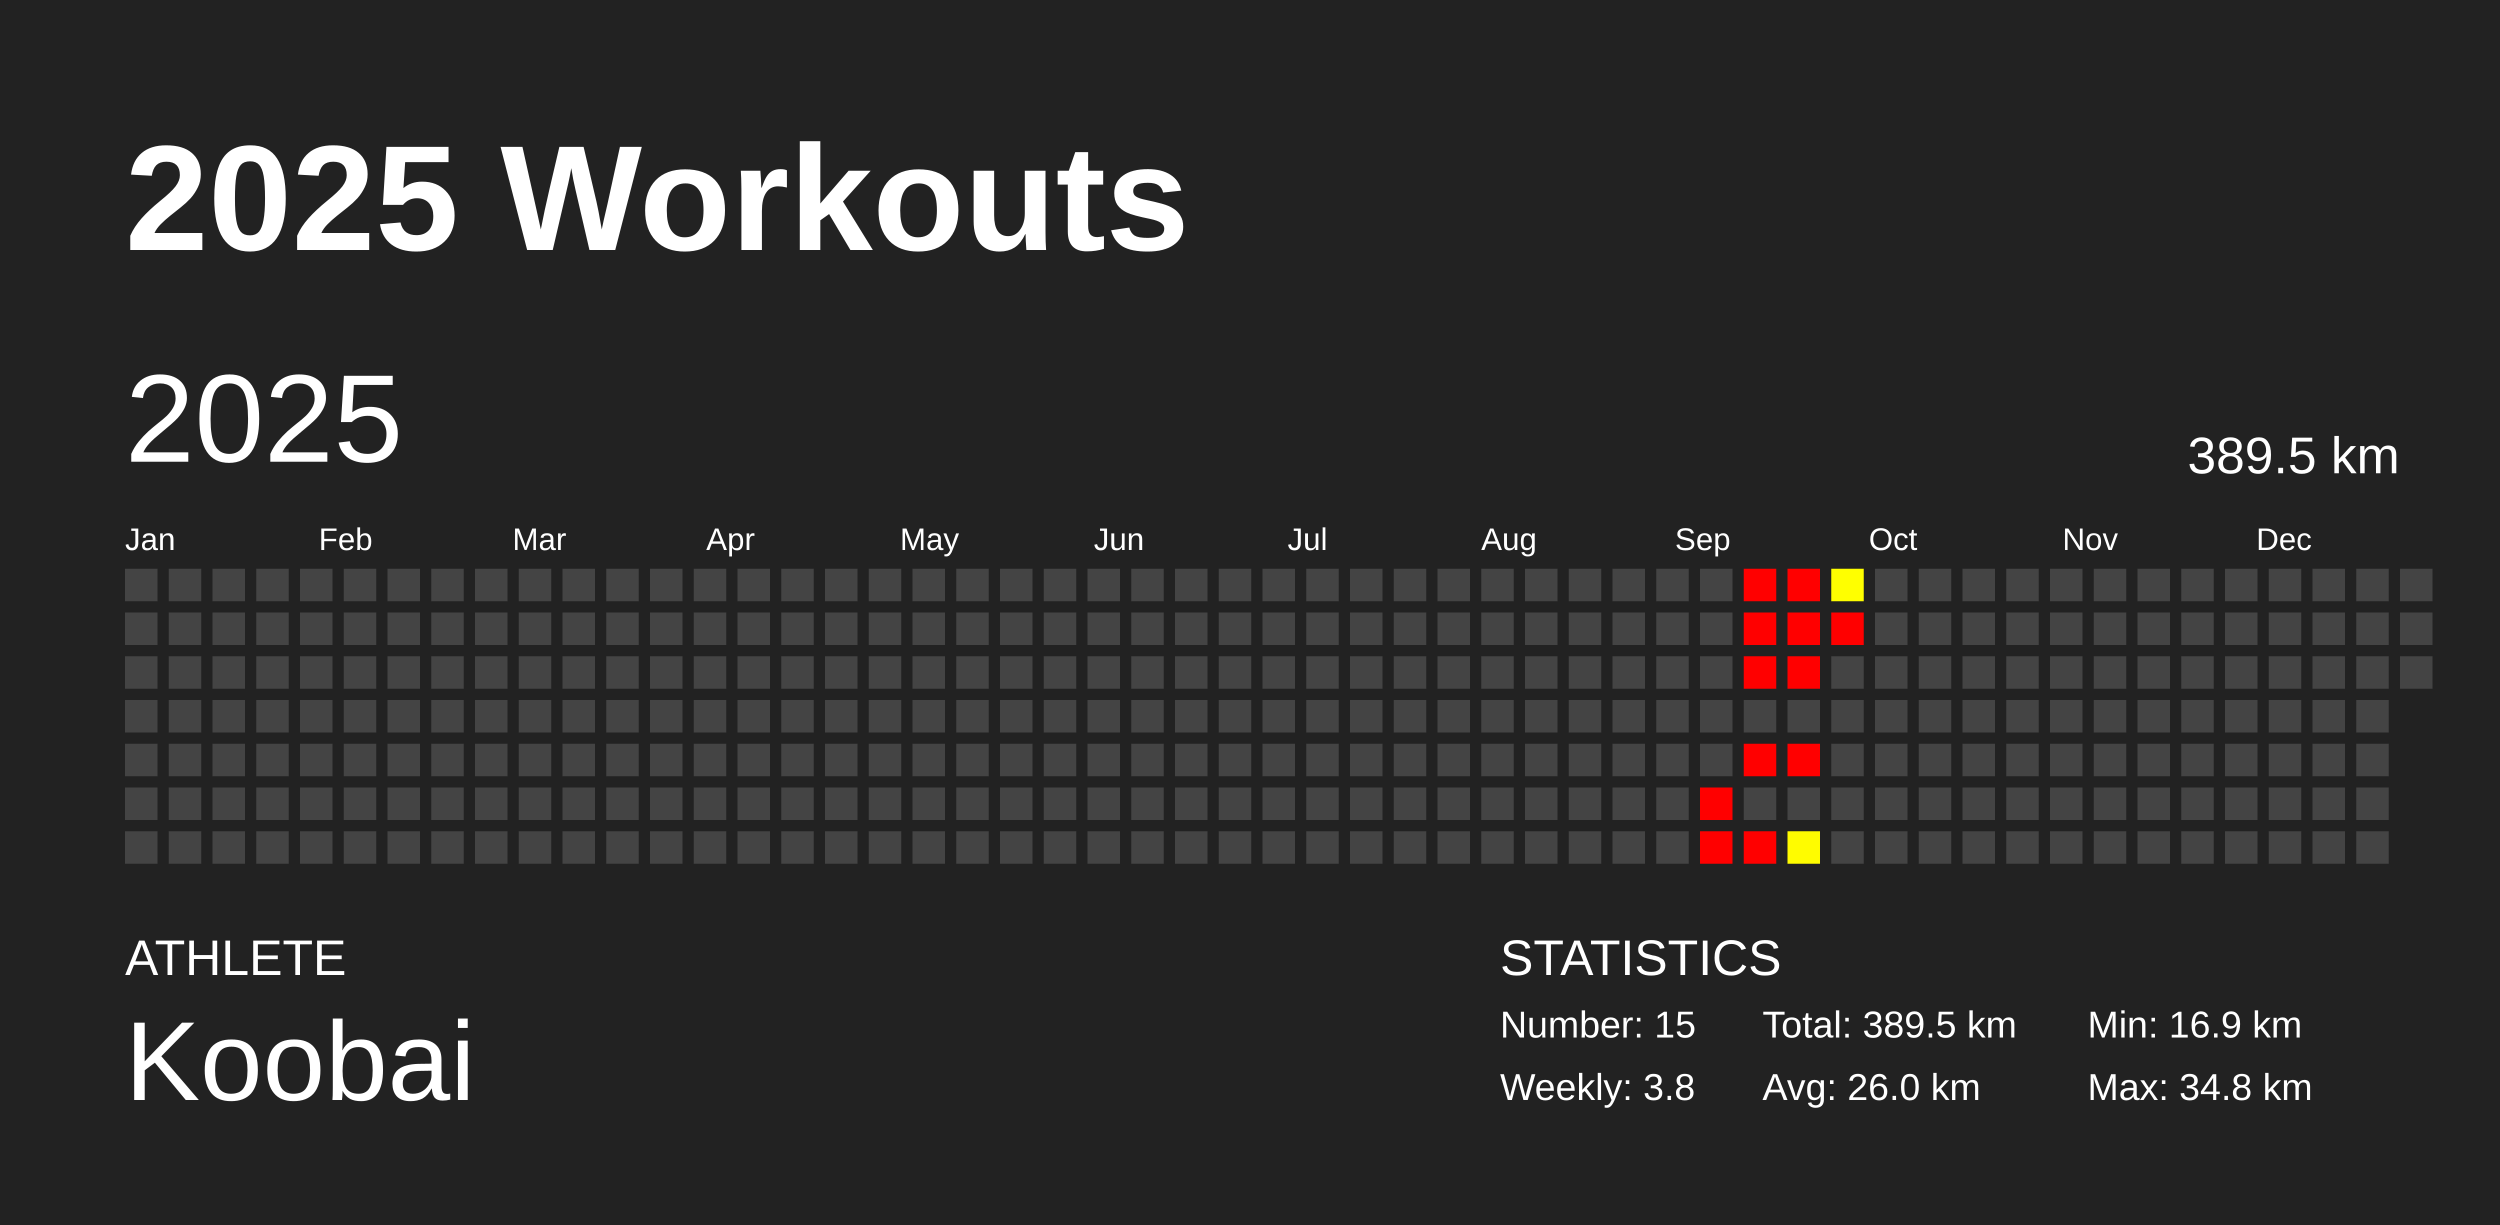
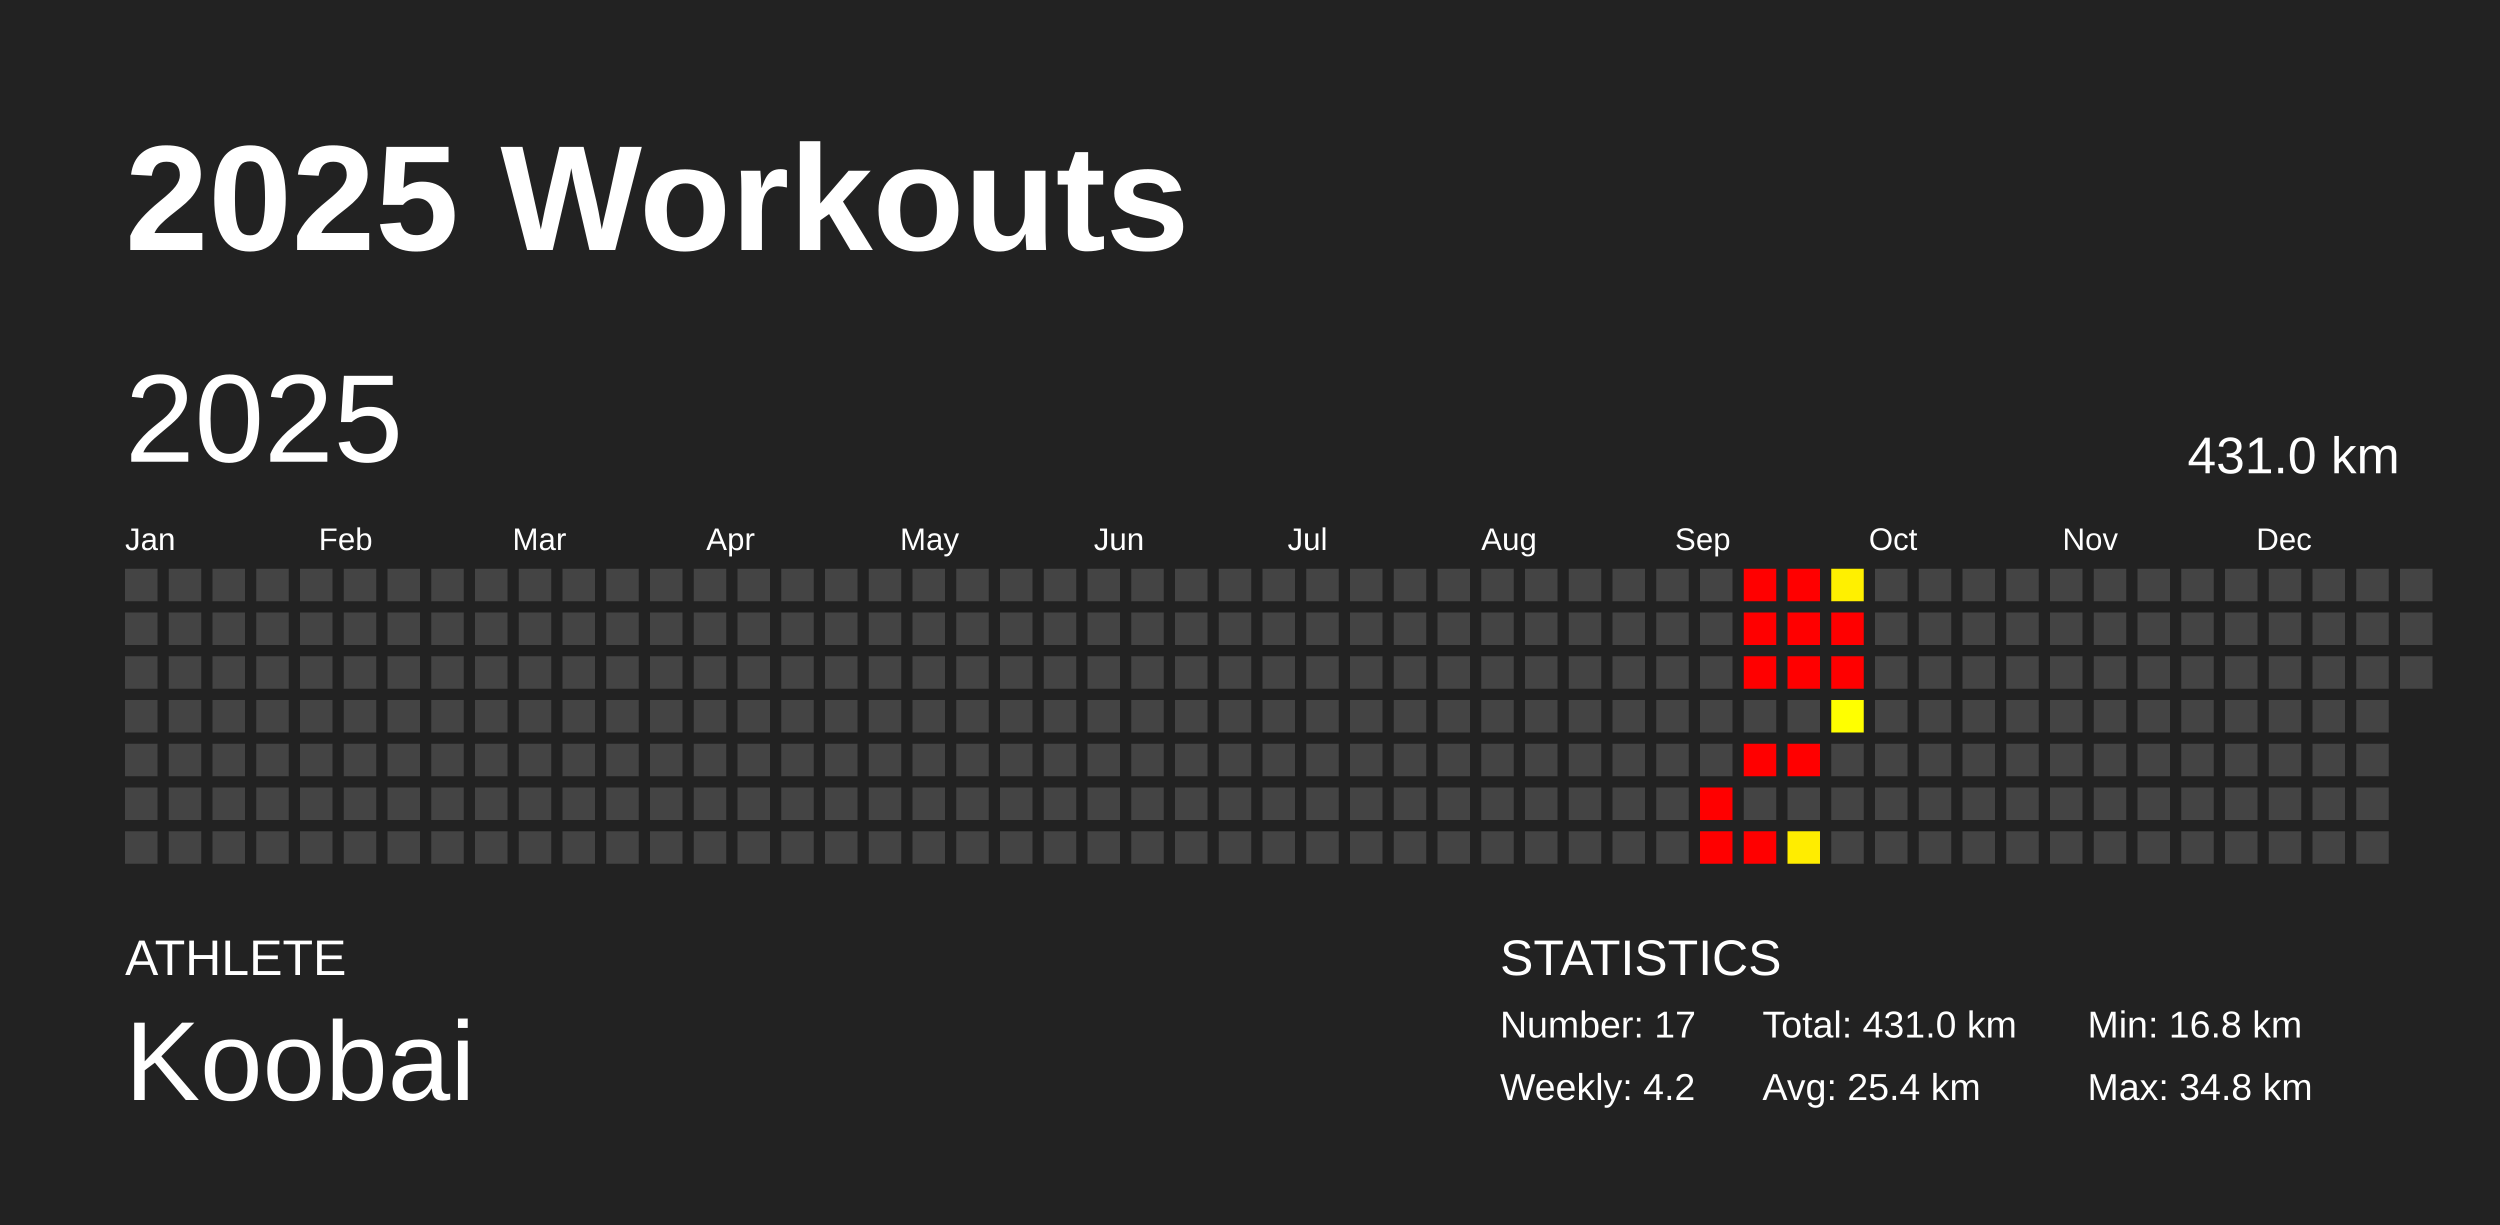
<svg xmlns="http://www.w3.org/2000/svg" baseProfile="full" height="98mm" version="1.1" viewBox="0,0,200,98" width="200mm">
  <defs />
  <rect fill="#222222" height="98" width="200" x="0" y="0" />
  <text fill="#FFFFFF" style="font-size:12px; font-family:Arial; font-weight:bold;" x="10" y="20">2025 Workouts</text>
  <text fill="#FFFFFF" style="font-size:4px; font-family:Arial" x="10" y="78">ATHLETE</text>
  <text fill="#FFFFFF" style="font-size:9px; font-family:Arial" x="10" y="88">Koobai</text>
  <text fill="#FFFFFF" style="font-size:4px; font-family:Arial" x="120" y="78">STATISTICS</text>
-   <text fill="#FFFFFF" style="font-size:3px; font-family:Arial" x="120" y="83">Number: 15</text>
-   <text fill="#FFFFFF" style="font-size:3px; font-family:Arial" x="120" y="88">Weekly: 3.8</text>
-   <text fill="#FFFFFF" style="font-size:3px; font-family:Arial" x="141" y="83">Total: 389.5 km</text>
-   <text fill="#FFFFFF" style="font-size:3px; font-family:Arial" x="141" y="88">Avg: 26.0 km</text>
-   <text fill="#FFFFFF" style="font-size:3px; font-family:Arial" x="167" y="83">Min: 16.9 km</text>
+   <text fill="#FFFFFF" style="font-size:3px; font-family:Arial" x="120" y="83">Number: 17</text>
+   <text fill="#FFFFFF" style="font-size:3px; font-family:Arial" x="120" y="88">Weekly: 4.2</text>
+   <text fill="#FFFFFF" style="font-size:3px; font-family:Arial" x="141" y="83">Total: 431.0 km</text>
+   <text fill="#FFFFFF" style="font-size:3px; font-family:Arial" x="141" y="88">Avg: 25.4 km</text>
+   <text fill="#FFFFFF" style="font-size:3px; font-family:Arial" x="167" y="83">Min: 16.8 km</text>
  <text fill="#FFFFFF" style="font-size:3px; font-family:Arial" x="167" y="88">Max: 34.8 km</text>
  <text dominant-baseline="hanging" fill="#FFFFFF" style="font-size:10.0px; font-family:Arial;" x="10" y="30">2025</text>
-   <text dominant-baseline="hanging" fill="#FFFFFF" style="font-size:4.125px; font-family:Arial;" x="175" y="35">389.5 km</text>
+   <text dominant-baseline="hanging" fill="#FFFFFF" style="font-size:4.125px; font-family:Arial;" x="175" y="35">431.0 km</text>
  <text fill="#FFFFFF" style="font-size:2.5px; font-family:Arial" x="10.0" y="44">Jan</text>
  <text fill="#FFFFFF" style="font-size:2.5px; font-family:Arial" x="25.5" y="44">Feb</text>
  <text fill="#FFFFFF" style="font-size:2.5px; font-family:Arial" x="41.0" y="44">Mar</text>
  <text fill="#FFFFFF" style="font-size:2.5px; font-family:Arial" x="56.5" y="44">Apr</text>
  <text fill="#FFFFFF" style="font-size:2.5px; font-family:Arial" x="72.0" y="44">May</text>
  <text fill="#FFFFFF" style="font-size:2.5px; font-family:Arial" x="87.5" y="44">Jun</text>
  <text fill="#FFFFFF" style="font-size:2.5px; font-family:Arial" x="103.0" y="44">Jul</text>
  <text fill="#FFFFFF" style="font-size:2.5px; font-family:Arial" x="118.5" y="44">Aug</text>
  <text fill="#FFFFFF" style="font-size:2.5px; font-family:Arial" x="134.0" y="44">Sep</text>
  <text fill="#FFFFFF" style="font-size:2.5px; font-family:Arial" x="149.5" y="44">Oct</text>
  <text fill="#FFFFFF" style="font-size:2.5px; font-family:Arial" x="165.0" y="44">Nov</text>
  <text fill="#FFFFFF" style="font-size:2.5px; font-family:Arial" x="180.5" y="44">Dec</text>
  <rect fill="#444444" height="2.6" width="2.6" x="10.0" y="45.5" />
  <rect fill="#444444" height="2.6" width="2.6" x="10.0" y="49.0" />
  <rect fill="#444444" height="2.6" width="2.6" x="10.0" y="52.5" />
  <rect fill="#444444" height="2.6" width="2.6" x="10.0" y="56.0" />
  <rect fill="#444444" height="2.6" width="2.6" x="10.0" y="59.5" />
  <rect fill="#444444" height="2.6" width="2.6" x="10.0" y="63.0" />
  <rect fill="#444444" height="2.6" width="2.6" x="10.0" y="66.5" />
  <rect fill="#444444" height="2.6" width="2.6" x="13.5" y="45.5" />
  <rect fill="#444444" height="2.6" width="2.6" x="13.5" y="49.0" />
  <rect fill="#444444" height="2.6" width="2.6" x="13.5" y="52.5" />
  <rect fill="#444444" height="2.6" width="2.6" x="13.5" y="56.0" />
  <rect fill="#444444" height="2.6" width="2.6" x="13.5" y="59.5" />
  <rect fill="#444444" height="2.6" width="2.6" x="13.5" y="63.0" />
  <rect fill="#444444" height="2.6" width="2.6" x="13.5" y="66.5" />
  <rect fill="#444444" height="2.6" width="2.6" x="17.0" y="45.5" />
  <rect fill="#444444" height="2.6" width="2.6" x="17.0" y="49.0" />
  <rect fill="#444444" height="2.6" width="2.6" x="17.0" y="52.5" />
  <rect fill="#444444" height="2.6" width="2.6" x="17.0" y="56.0" />
  <rect fill="#444444" height="2.6" width="2.6" x="17.0" y="59.5" />
  <rect fill="#444444" height="2.6" width="2.6" x="17.0" y="63.0" />
  <rect fill="#444444" height="2.6" width="2.6" x="17.0" y="66.5" />
  <rect fill="#444444" height="2.6" width="2.6" x="20.5" y="45.5" />
  <rect fill="#444444" height="2.6" width="2.6" x="20.5" y="49.0" />
  <rect fill="#444444" height="2.6" width="2.6" x="20.5" y="52.5" />
  <rect fill="#444444" height="2.6" width="2.6" x="20.5" y="56.0" />
  <rect fill="#444444" height="2.6" width="2.6" x="20.5" y="59.5" />
  <rect fill="#444444" height="2.6" width="2.6" x="20.5" y="63.0" />
  <rect fill="#444444" height="2.6" width="2.6" x="20.5" y="66.5" />
  <rect fill="#444444" height="2.6" width="2.6" x="24.0" y="45.5" />
  <rect fill="#444444" height="2.6" width="2.6" x="24.0" y="49.0" />
  <rect fill="#444444" height="2.6" width="2.6" x="24.0" y="52.5" />
  <rect fill="#444444" height="2.6" width="2.6" x="24.0" y="56.0" />
  <rect fill="#444444" height="2.6" width="2.6" x="24.0" y="59.5" />
  <rect fill="#444444" height="2.6" width="2.6" x="24.0" y="63.0" />
  <rect fill="#444444" height="2.6" width="2.6" x="24.0" y="66.5" />
  <rect fill="#444444" height="2.6" width="2.6" x="27.5" y="45.5" />
  <rect fill="#444444" height="2.6" width="2.6" x="27.5" y="49.0" />
  <rect fill="#444444" height="2.6" width="2.6" x="27.5" y="52.5" />
  <rect fill="#444444" height="2.6" width="2.6" x="27.5" y="56.0" />
  <rect fill="#444444" height="2.6" width="2.6" x="27.5" y="59.5" />
  <rect fill="#444444" height="2.6" width="2.6" x="27.5" y="63.0" />
  <rect fill="#444444" height="2.6" width="2.6" x="27.5" y="66.5" />
  <rect fill="#444444" height="2.6" width="2.6" x="31.0" y="45.5" />
  <rect fill="#444444" height="2.6" width="2.6" x="31.0" y="49.0" />
  <rect fill="#444444" height="2.6" width="2.6" x="31.0" y="52.5" />
  <rect fill="#444444" height="2.6" width="2.6" x="31.0" y="56.0" />
  <rect fill="#444444" height="2.6" width="2.6" x="31.0" y="59.5" />
  <rect fill="#444444" height="2.6" width="2.6" x="31.0" y="63.0" />
  <rect fill="#444444" height="2.6" width="2.6" x="31.0" y="66.5" />
  <rect fill="#444444" height="2.6" width="2.6" x="34.5" y="45.5" />
  <rect fill="#444444" height="2.6" width="2.6" x="34.5" y="49.0" />
  <rect fill="#444444" height="2.6" width="2.6" x="34.5" y="52.5" />
  <rect fill="#444444" height="2.6" width="2.6" x="34.5" y="56.0" />
  <rect fill="#444444" height="2.6" width="2.6" x="34.5" y="59.5" />
  <rect fill="#444444" height="2.6" width="2.6" x="34.5" y="63.0" />
  <rect fill="#444444" height="2.6" width="2.6" x="34.5" y="66.5" />
  <rect fill="#444444" height="2.6" width="2.6" x="38.0" y="45.5" />
  <rect fill="#444444" height="2.6" width="2.6" x="38.0" y="49.0" />
  <rect fill="#444444" height="2.6" width="2.6" x="38.0" y="52.5" />
  <rect fill="#444444" height="2.6" width="2.6" x="38.0" y="56.0" />
  <rect fill="#444444" height="2.6" width="2.6" x="38.0" y="59.5" />
  <rect fill="#444444" height="2.6" width="2.6" x="38.0" y="63.0" />
  <rect fill="#444444" height="2.6" width="2.6" x="38.0" y="66.5" />
  <rect fill="#444444" height="2.6" width="2.6" x="41.5" y="45.5" />
  <rect fill="#444444" height="2.6" width="2.6" x="41.5" y="49.0" />
  <rect fill="#444444" height="2.6" width="2.6" x="41.5" y="52.5" />
  <rect fill="#444444" height="2.6" width="2.6" x="41.5" y="56.0" />
  <rect fill="#444444" height="2.6" width="2.6" x="41.5" y="59.5" />
  <rect fill="#444444" height="2.6" width="2.6" x="41.5" y="63.0" />
  <rect fill="#444444" height="2.6" width="2.6" x="41.5" y="66.5" />
  <rect fill="#444444" height="2.6" width="2.6" x="45.0" y="45.5" />
  <rect fill="#444444" height="2.6" width="2.6" x="45.0" y="49.0" />
  <rect fill="#444444" height="2.6" width="2.6" x="45.0" y="52.5" />
  <rect fill="#444444" height="2.6" width="2.6" x="45.0" y="56.0" />
  <rect fill="#444444" height="2.6" width="2.6" x="45.0" y="59.5" />
  <rect fill="#444444" height="2.6" width="2.6" x="45.0" y="63.0" />
  <rect fill="#444444" height="2.6" width="2.6" x="45.0" y="66.5" />
  <rect fill="#444444" height="2.6" width="2.6" x="48.5" y="45.5" />
  <rect fill="#444444" height="2.6" width="2.6" x="48.5" y="49.0" />
  <rect fill="#444444" height="2.6" width="2.6" x="48.5" y="52.5" />
  <rect fill="#444444" height="2.6" width="2.6" x="48.5" y="56.0" />
  <rect fill="#444444" height="2.6" width="2.6" x="48.5" y="59.5" />
  <rect fill="#444444" height="2.6" width="2.6" x="48.5" y="63.0" />
  <rect fill="#444444" height="2.6" width="2.6" x="48.5" y="66.5" />
  <rect fill="#444444" height="2.6" width="2.6" x="52.0" y="45.5" />
  <rect fill="#444444" height="2.6" width="2.6" x="52.0" y="49.0" />
  <rect fill="#444444" height="2.6" width="2.6" x="52.0" y="52.5" />
  <rect fill="#444444" height="2.6" width="2.6" x="52.0" y="56.0" />
  <rect fill="#444444" height="2.6" width="2.6" x="52.0" y="59.5" />
  <rect fill="#444444" height="2.6" width="2.6" x="52.0" y="63.0" />
  <rect fill="#444444" height="2.6" width="2.6" x="52.0" y="66.5" />
  <rect fill="#444444" height="2.6" width="2.6" x="55.5" y="45.5" />
  <rect fill="#444444" height="2.6" width="2.6" x="55.5" y="49.0" />
  <rect fill="#444444" height="2.6" width="2.6" x="55.5" y="52.5" />
  <rect fill="#444444" height="2.6" width="2.6" x="55.5" y="56.0" />
  <rect fill="#444444" height="2.6" width="2.6" x="55.5" y="59.5" />
  <rect fill="#444444" height="2.6" width="2.6" x="55.5" y="63.0" />
  <rect fill="#444444" height="2.6" width="2.6" x="55.5" y="66.5" />
  <rect fill="#444444" height="2.6" width="2.6" x="59.0" y="45.5" />
  <rect fill="#444444" height="2.6" width="2.6" x="59.0" y="49.0" />
  <rect fill="#444444" height="2.6" width="2.6" x="59.0" y="52.5" />
  <rect fill="#444444" height="2.6" width="2.6" x="59.0" y="56.0" />
  <rect fill="#444444" height="2.6" width="2.6" x="59.0" y="59.5" />
  <rect fill="#444444" height="2.6" width="2.6" x="59.0" y="63.0" />
  <rect fill="#444444" height="2.6" width="2.6" x="59.0" y="66.5" />
  <rect fill="#444444" height="2.6" width="2.6" x="62.5" y="45.5" />
  <rect fill="#444444" height="2.6" width="2.6" x="62.5" y="49.0" />
  <rect fill="#444444" height="2.6" width="2.6" x="62.5" y="52.5" />
  <rect fill="#444444" height="2.6" width="2.6" x="62.5" y="56.0" />
  <rect fill="#444444" height="2.6" width="2.6" x="62.5" y="59.5" />
  <rect fill="#444444" height="2.6" width="2.6" x="62.5" y="63.0" />
  <rect fill="#444444" height="2.6" width="2.6" x="62.5" y="66.5" />
  <rect fill="#444444" height="2.6" width="2.6" x="66.0" y="45.5" />
  <rect fill="#444444" height="2.6" width="2.6" x="66.0" y="49.0" />
  <rect fill="#444444" height="2.6" width="2.6" x="66.0" y="52.5" />
  <rect fill="#444444" height="2.6" width="2.6" x="66.0" y="56.0" />
  <rect fill="#444444" height="2.6" width="2.6" x="66.0" y="59.5" />
  <rect fill="#444444" height="2.6" width="2.6" x="66.0" y="63.0" />
  <rect fill="#444444" height="2.6" width="2.6" x="66.0" y="66.5" />
  <rect fill="#444444" height="2.6" width="2.6" x="69.5" y="45.5" />
  <rect fill="#444444" height="2.6" width="2.6" x="69.5" y="49.0" />
  <rect fill="#444444" height="2.6" width="2.6" x="69.5" y="52.5" />
  <rect fill="#444444" height="2.6" width="2.6" x="69.5" y="56.0" />
  <rect fill="#444444" height="2.6" width="2.6" x="69.5" y="59.5" />
  <rect fill="#444444" height="2.6" width="2.6" x="69.5" y="63.0" />
  <rect fill="#444444" height="2.6" width="2.6" x="69.5" y="66.5" />
  <rect fill="#444444" height="2.6" width="2.6" x="73.0" y="45.5" />
  <rect fill="#444444" height="2.6" width="2.6" x="73.0" y="49.0" />
  <rect fill="#444444" height="2.6" width="2.6" x="73.0" y="52.5" />
  <rect fill="#444444" height="2.6" width="2.6" x="73.0" y="56.0" />
  <rect fill="#444444" height="2.6" width="2.6" x="73.0" y="59.5" />
  <rect fill="#444444" height="2.6" width="2.6" x="73.0" y="63.0" />
  <rect fill="#444444" height="2.6" width="2.6" x="73.0" y="66.5" />
  <rect fill="#444444" height="2.6" width="2.6" x="76.5" y="45.5" />
  <rect fill="#444444" height="2.6" width="2.6" x="76.5" y="49.0" />
  <rect fill="#444444" height="2.6" width="2.6" x="76.5" y="52.5" />
  <rect fill="#444444" height="2.6" width="2.6" x="76.5" y="56.0" />
  <rect fill="#444444" height="2.6" width="2.6" x="76.5" y="59.5" />
  <rect fill="#444444" height="2.6" width="2.6" x="76.5" y="63.0" />
  <rect fill="#444444" height="2.6" width="2.6" x="76.5" y="66.5" />
  <rect fill="#444444" height="2.6" width="2.6" x="80.0" y="45.5" />
  <rect fill="#444444" height="2.6" width="2.6" x="80.0" y="49.0" />
  <rect fill="#444444" height="2.6" width="2.6" x="80.0" y="52.5" />
  <rect fill="#444444" height="2.6" width="2.6" x="80.0" y="56.0" />
  <rect fill="#444444" height="2.6" width="2.6" x="80.0" y="59.5" />
  <rect fill="#444444" height="2.6" width="2.6" x="80.0" y="63.0" />
  <rect fill="#444444" height="2.6" width="2.6" x="80.0" y="66.5" />
  <rect fill="#444444" height="2.6" width="2.6" x="83.5" y="45.5" />
  <rect fill="#444444" height="2.6" width="2.6" x="83.5" y="49.0" />
  <rect fill="#444444" height="2.6" width="2.6" x="83.5" y="52.5" />
  <rect fill="#444444" height="2.6" width="2.6" x="83.5" y="56.0" />
  <rect fill="#444444" height="2.6" width="2.6" x="83.5" y="59.5" />
  <rect fill="#444444" height="2.6" width="2.6" x="83.5" y="63.0" />
  <rect fill="#444444" height="2.6" width="2.6" x="83.5" y="66.5" />
  <rect fill="#444444" height="2.6" width="2.6" x="87.0" y="45.5" />
  <rect fill="#444444" height="2.6" width="2.6" x="87.0" y="49.0" />
  <rect fill="#444444" height="2.6" width="2.6" x="87.0" y="52.5" />
  <rect fill="#444444" height="2.6" width="2.6" x="87.0" y="56.0" />
  <rect fill="#444444" height="2.6" width="2.6" x="87.0" y="59.5" />
  <rect fill="#444444" height="2.6" width="2.6" x="87.0" y="63.0" />
  <rect fill="#444444" height="2.6" width="2.6" x="87.0" y="66.5" />
  <rect fill="#444444" height="2.6" width="2.6" x="90.5" y="45.5" />
  <rect fill="#444444" height="2.6" width="2.6" x="90.5" y="49.0" />
  <rect fill="#444444" height="2.6" width="2.6" x="90.5" y="52.5" />
  <rect fill="#444444" height="2.6" width="2.6" x="90.5" y="56.0" />
  <rect fill="#444444" height="2.6" width="2.6" x="90.5" y="59.5" />
  <rect fill="#444444" height="2.6" width="2.6" x="90.5" y="63.0" />
  <rect fill="#444444" height="2.6" width="2.6" x="90.5" y="66.5" />
  <rect fill="#444444" height="2.6" width="2.6" x="94.0" y="45.5" />
  <rect fill="#444444" height="2.6" width="2.6" x="94.0" y="49.0" />
  <rect fill="#444444" height="2.6" width="2.6" x="94.0" y="52.5" />
  <rect fill="#444444" height="2.6" width="2.6" x="94.0" y="56.0" />
  <rect fill="#444444" height="2.6" width="2.6" x="94.0" y="59.5" />
  <rect fill="#444444" height="2.6" width="2.6" x="94.0" y="63.0" />
  <rect fill="#444444" height="2.6" width="2.6" x="94.0" y="66.5" />
  <rect fill="#444444" height="2.6" width="2.6" x="97.5" y="45.5" />
  <rect fill="#444444" height="2.6" width="2.6" x="97.5" y="49.0" />
  <rect fill="#444444" height="2.6" width="2.6" x="97.5" y="52.5" />
  <rect fill="#444444" height="2.6" width="2.6" x="97.5" y="56.0" />
  <rect fill="#444444" height="2.6" width="2.6" x="97.5" y="59.5" />
  <rect fill="#444444" height="2.6" width="2.6" x="97.5" y="63.0" />
  <rect fill="#444444" height="2.6" width="2.6" x="97.5" y="66.5" />
  <rect fill="#444444" height="2.6" width="2.6" x="101.0" y="45.5" />
  <rect fill="#444444" height="2.6" width="2.6" x="101.0" y="49.0" />
  <rect fill="#444444" height="2.6" width="2.6" x="101.0" y="52.5" />
  <rect fill="#444444" height="2.6" width="2.6" x="101.0" y="56.0" />
  <rect fill="#444444" height="2.6" width="2.6" x="101.0" y="59.5" />
  <rect fill="#444444" height="2.6" width="2.6" x="101.0" y="63.0" />
  <rect fill="#444444" height="2.6" width="2.6" x="101.0" y="66.5" />
  <rect fill="#444444" height="2.6" width="2.6" x="104.5" y="45.5" />
  <rect fill="#444444" height="2.6" width="2.6" x="104.5" y="49.0" />
  <rect fill="#444444" height="2.6" width="2.6" x="104.5" y="52.5" />
  <rect fill="#444444" height="2.6" width="2.6" x="104.5" y="56.0" />
  <rect fill="#444444" height="2.6" width="2.6" x="104.5" y="59.5" />
  <rect fill="#444444" height="2.6" width="2.6" x="104.5" y="63.0" />
  <rect fill="#444444" height="2.6" width="2.6" x="104.5" y="66.5" />
  <rect fill="#444444" height="2.6" width="2.6" x="108.0" y="45.5" />
  <rect fill="#444444" height="2.6" width="2.6" x="108.0" y="49.0" />
  <rect fill="#444444" height="2.6" width="2.6" x="108.0" y="52.5" />
  <rect fill="#444444" height="2.6" width="2.6" x="108.0" y="56.0" />
  <rect fill="#444444" height="2.6" width="2.6" x="108.0" y="59.5" />
  <rect fill="#444444" height="2.6" width="2.6" x="108.0" y="63.0" />
  <rect fill="#444444" height="2.6" width="2.6" x="108.0" y="66.5" />
  <rect fill="#444444" height="2.6" width="2.6" x="111.5" y="45.5" />
  <rect fill="#444444" height="2.6" width="2.6" x="111.5" y="49.0" />
  <rect fill="#444444" height="2.6" width="2.6" x="111.5" y="52.5" />
  <rect fill="#444444" height="2.6" width="2.6" x="111.5" y="56.0" />
  <rect fill="#444444" height="2.6" width="2.6" x="111.5" y="59.5" />
  <rect fill="#444444" height="2.6" width="2.6" x="111.5" y="63.0" />
  <rect fill="#444444" height="2.6" width="2.6" x="111.5" y="66.5" />
  <rect fill="#444444" height="2.6" width="2.6" x="115.0" y="45.5" />
  <rect fill="#444444" height="2.6" width="2.6" x="115.0" y="49.0" />
  <rect fill="#444444" height="2.6" width="2.6" x="115.0" y="52.5" />
  <rect fill="#444444" height="2.6" width="2.6" x="115.0" y="56.0" />
  <rect fill="#444444" height="2.6" width="2.6" x="115.0" y="59.5" />
  <rect fill="#444444" height="2.6" width="2.6" x="115.0" y="63.0" />
  <rect fill="#444444" height="2.6" width="2.6" x="115.0" y="66.5" />
  <rect fill="#444444" height="2.6" width="2.6" x="118.5" y="45.5" />
  <rect fill="#444444" height="2.6" width="2.6" x="118.5" y="49.0" />
  <rect fill="#444444" height="2.6" width="2.6" x="118.5" y="52.5" />
  <rect fill="#444444" height="2.6" width="2.6" x="118.5" y="56.0" />
  <rect fill="#444444" height="2.6" width="2.6" x="118.5" y="59.5" />
  <rect fill="#444444" height="2.6" width="2.6" x="118.5" y="63.0" />
  <rect fill="#444444" height="2.6" width="2.6" x="118.5" y="66.5" />
  <rect fill="#444444" height="2.6" width="2.6" x="122.0" y="45.5" />
  <rect fill="#444444" height="2.6" width="2.6" x="122.0" y="49.0" />
  <rect fill="#444444" height="2.6" width="2.6" x="122.0" y="52.5" />
  <rect fill="#444444" height="2.6" width="2.6" x="122.0" y="56.0" />
  <rect fill="#444444" height="2.6" width="2.6" x="122.0" y="59.5" />
  <rect fill="#444444" height="2.6" width="2.6" x="122.0" y="63.0" />
  <rect fill="#444444" height="2.6" width="2.6" x="122.0" y="66.5" />
  <rect fill="#444444" height="2.6" width="2.6" x="125.5" y="45.5" />
  <rect fill="#444444" height="2.6" width="2.6" x="125.5" y="49.0" />
  <rect fill="#444444" height="2.6" width="2.6" x="125.5" y="52.5" />
  <rect fill="#444444" height="2.6" width="2.6" x="125.5" y="56.0" />
  <rect fill="#444444" height="2.6" width="2.6" x="125.5" y="59.5" />
  <rect fill="#444444" height="2.6" width="2.6" x="125.5" y="63.0" />
  <rect fill="#444444" height="2.6" width="2.6" x="125.5" y="66.5" />
  <rect fill="#444444" height="2.6" width="2.6" x="129.0" y="45.5" />
  <rect fill="#444444" height="2.6" width="2.6" x="129.0" y="49.0" />
  <rect fill="#444444" height="2.6" width="2.6" x="129.0" y="52.5" />
  <rect fill="#444444" height="2.6" width="2.6" x="129.0" y="56.0" />
  <rect fill="#444444" height="2.6" width="2.6" x="129.0" y="59.5" />
  <rect fill="#444444" height="2.6" width="2.6" x="129.0" y="63.0" />
  <rect fill="#444444" height="2.6" width="2.6" x="129.0" y="66.5" />
  <rect fill="#444444" height="2.6" width="2.6" x="132.5" y="45.5" />
  <rect fill="#444444" height="2.6" width="2.6" x="132.5" y="49.0" />
  <rect fill="#444444" height="2.6" width="2.6" x="132.5" y="52.5" />
  <rect fill="#444444" height="2.6" width="2.6" x="132.5" y="56.0" />
  <rect fill="#444444" height="2.6" width="2.6" x="132.5" y="59.5" />
  <rect fill="#444444" height="2.6" width="2.6" x="132.5" y="63.0" />
  <rect fill="#444444" height="2.6" width="2.6" x="132.5" y="66.5" />
  <rect fill="#444444" height="2.6" width="2.6" x="136.0" y="45.5" />
  <rect fill="#444444" height="2.6" width="2.6" x="136.0" y="49.0" />
  <rect fill="#444444" height="2.6" width="2.6" x="136.0" y="52.5" />
  <rect fill="#444444" height="2.6" width="2.6" x="136.0" y="56.0" />
  <rect fill="#444444" height="2.6" width="2.6" x="136.0" y="59.5" />
  <rect fill="red" height="2.6" width="2.6" x="136.0" y="63.0" />
  <rect fill="red" height="2.6" width="2.6" x="136.0" y="66.5" />
  <rect fill="red" height="2.6" width="2.6" x="139.5" y="45.5" />
  <rect fill="red" height="2.6" width="2.6" x="139.5" y="49.0" />
  <rect fill="red" height="2.6" width="2.6" x="139.5" y="52.5" />
  <rect fill="#444444" height="2.6" width="2.6" x="139.5" y="56.0" />
  <rect fill="red" height="2.6" width="2.6" x="139.5" y="59.5" />
  <rect fill="#444444" height="2.6" width="2.6" x="139.5" y="63.0" />
  <rect fill="red" height="2.6" width="2.6" x="139.5" y="66.5" />
  <rect fill="red" height="2.6" width="2.6" x="143.0" y="45.5" />
  <rect fill="red" height="2.6" width="2.6" x="143.0" y="49.0" />
  <rect fill="red" height="2.6" width="2.6" x="143.0" y="52.5" />
  <rect fill="#444444" height="2.6" width="2.6" x="143.0" y="56.0" />
  <rect fill="red" height="2.6" width="2.6" x="143.0" y="59.5" />
  <rect fill="#444444" height="2.6" width="2.6" x="143.0" y="63.0" />
-   <rect fill="#fffc00" height="2.6" width="2.6" x="143.0" y="66.5" />
-   <rect fill="#ffff00" height="2.6" width="2.6" x="146.5" y="45.5" />
+   <rect fill="#ffed00" height="2.6" width="2.6" x="143.0" y="66.5" />
+   <rect fill="#fff000" height="2.6" width="2.6" x="146.5" y="45.5" />
  <rect fill="red" height="2.6" width="2.6" x="146.5" y="49.0" />
-   <rect fill="#444444" height="2.6" width="2.6" x="146.5" y="52.5" />
-   <rect fill="#444444" height="2.6" width="2.6" x="146.5" y="56.0" />
+   <rect fill="red" height="2.6" width="2.6" x="146.5" y="52.5" />
+   <rect fill="#ffff00" height="2.6" width="2.6" x="146.5" y="56.0" />
  <rect fill="#444444" height="2.6" width="2.6" x="146.5" y="59.5" />
  <rect fill="#444444" height="2.6" width="2.6" x="146.5" y="63.0" />
  <rect fill="#444444" height="2.6" width="2.6" x="146.5" y="66.5" />
  <rect fill="#444444" height="2.6" width="2.6" x="150.0" y="45.5" />
  <rect fill="#444444" height="2.6" width="2.6" x="150.0" y="49.0" />
  <rect fill="#444444" height="2.6" width="2.6" x="150.0" y="52.5" />
  <rect fill="#444444" height="2.6" width="2.6" x="150.0" y="56.0" />
  <rect fill="#444444" height="2.6" width="2.6" x="150.0" y="59.5" />
  <rect fill="#444444" height="2.6" width="2.6" x="150.0" y="63.0" />
  <rect fill="#444444" height="2.6" width="2.6" x="150.0" y="66.5" />
  <rect fill="#444444" height="2.6" width="2.6" x="153.5" y="45.5" />
  <rect fill="#444444" height="2.6" width="2.6" x="153.5" y="49.0" />
  <rect fill="#444444" height="2.6" width="2.6" x="153.5" y="52.5" />
  <rect fill="#444444" height="2.6" width="2.6" x="153.5" y="56.0" />
  <rect fill="#444444" height="2.6" width="2.6" x="153.5" y="59.5" />
  <rect fill="#444444" height="2.6" width="2.6" x="153.5" y="63.0" />
  <rect fill="#444444" height="2.6" width="2.6" x="153.5" y="66.5" />
  <rect fill="#444444" height="2.6" width="2.6" x="157.0" y="45.5" />
  <rect fill="#444444" height="2.6" width="2.6" x="157.0" y="49.0" />
  <rect fill="#444444" height="2.6" width="2.6" x="157.0" y="52.5" />
  <rect fill="#444444" height="2.6" width="2.6" x="157.0" y="56.0" />
  <rect fill="#444444" height="2.6" width="2.6" x="157.0" y="59.5" />
  <rect fill="#444444" height="2.6" width="2.6" x="157.0" y="63.0" />
  <rect fill="#444444" height="2.6" width="2.6" x="157.0" y="66.5" />
  <rect fill="#444444" height="2.6" width="2.6" x="160.5" y="45.5" />
  <rect fill="#444444" height="2.6" width="2.6" x="160.5" y="49.0" />
  <rect fill="#444444" height="2.6" width="2.6" x="160.5" y="52.5" />
  <rect fill="#444444" height="2.6" width="2.6" x="160.5" y="56.0" />
  <rect fill="#444444" height="2.6" width="2.6" x="160.5" y="59.5" />
  <rect fill="#444444" height="2.6" width="2.6" x="160.5" y="63.0" />
  <rect fill="#444444" height="2.6" width="2.6" x="160.5" y="66.5" />
  <rect fill="#444444" height="2.6" width="2.6" x="164.0" y="45.5" />
  <rect fill="#444444" height="2.6" width="2.6" x="164.0" y="49.0" />
  <rect fill="#444444" height="2.6" width="2.6" x="164.0" y="52.5" />
  <rect fill="#444444" height="2.6" width="2.6" x="164.0" y="56.0" />
  <rect fill="#444444" height="2.6" width="2.6" x="164.0" y="59.5" />
  <rect fill="#444444" height="2.6" width="2.6" x="164.0" y="63.0" />
  <rect fill="#444444" height="2.6" width="2.6" x="164.0" y="66.5" />
  <rect fill="#444444" height="2.6" width="2.6" x="167.5" y="45.5" />
  <rect fill="#444444" height="2.6" width="2.6" x="167.5" y="49.0" />
  <rect fill="#444444" height="2.6" width="2.6" x="167.5" y="52.5" />
  <rect fill="#444444" height="2.6" width="2.6" x="167.5" y="56.0" />
  <rect fill="#444444" height="2.6" width="2.6" x="167.5" y="59.5" />
  <rect fill="#444444" height="2.6" width="2.6" x="167.5" y="63.0" />
  <rect fill="#444444" height="2.6" width="2.6" x="167.5" y="66.5" />
  <rect fill="#444444" height="2.6" width="2.6" x="171.0" y="45.5" />
  <rect fill="#444444" height="2.6" width="2.6" x="171.0" y="49.0" />
  <rect fill="#444444" height="2.6" width="2.6" x="171.0" y="52.5" />
  <rect fill="#444444" height="2.6" width="2.6" x="171.0" y="56.0" />
  <rect fill="#444444" height="2.6" width="2.6" x="171.0" y="59.5" />
  <rect fill="#444444" height="2.6" width="2.6" x="171.0" y="63.0" />
  <rect fill="#444444" height="2.6" width="2.6" x="171.0" y="66.5" />
  <rect fill="#444444" height="2.6" width="2.6" x="174.5" y="45.5" />
  <rect fill="#444444" height="2.6" width="2.6" x="174.5" y="49.0" />
  <rect fill="#444444" height="2.6" width="2.6" x="174.5" y="52.5" />
  <rect fill="#444444" height="2.6" width="2.6" x="174.5" y="56.0" />
  <rect fill="#444444" height="2.6" width="2.6" x="174.5" y="59.5" />
  <rect fill="#444444" height="2.6" width="2.6" x="174.5" y="63.0" />
  <rect fill="#444444" height="2.6" width="2.6" x="174.5" y="66.5" />
  <rect fill="#444444" height="2.6" width="2.6" x="178.0" y="45.5" />
  <rect fill="#444444" height="2.6" width="2.6" x="178.0" y="49.0" />
  <rect fill="#444444" height="2.6" width="2.6" x="178.0" y="52.5" />
  <rect fill="#444444" height="2.6" width="2.6" x="178.0" y="56.0" />
  <rect fill="#444444" height="2.6" width="2.6" x="178.0" y="59.5" />
  <rect fill="#444444" height="2.6" width="2.6" x="178.0" y="63.0" />
  <rect fill="#444444" height="2.6" width="2.6" x="178.0" y="66.5" />
  <rect fill="#444444" height="2.6" width="2.6" x="181.5" y="45.5" />
  <rect fill="#444444" height="2.6" width="2.6" x="181.5" y="49.0" />
  <rect fill="#444444" height="2.6" width="2.6" x="181.5" y="52.5" />
  <rect fill="#444444" height="2.6" width="2.6" x="181.5" y="56.0" />
  <rect fill="#444444" height="2.6" width="2.6" x="181.5" y="59.5" />
  <rect fill="#444444" height="2.6" width="2.6" x="181.5" y="63.0" />
  <rect fill="#444444" height="2.6" width="2.6" x="181.5" y="66.5" />
  <rect fill="#444444" height="2.6" width="2.6" x="185.0" y="45.5" />
  <rect fill="#444444" height="2.6" width="2.6" x="185.0" y="49.0" />
  <rect fill="#444444" height="2.6" width="2.6" x="185.0" y="52.5" />
  <rect fill="#444444" height="2.6" width="2.6" x="185.0" y="56.0" />
  <rect fill="#444444" height="2.6" width="2.6" x="185.0" y="59.5" />
  <rect fill="#444444" height="2.6" width="2.6" x="185.0" y="63.0" />
  <rect fill="#444444" height="2.6" width="2.6" x="185.0" y="66.5" />
  <rect fill="#444444" height="2.6" width="2.6" x="188.5" y="45.5" />
  <rect fill="#444444" height="2.6" width="2.6" x="188.5" y="49.0" />
  <rect fill="#444444" height="2.6" width="2.6" x="188.5" y="52.5" />
  <rect fill="#444444" height="2.6" width="2.6" x="188.5" y="56.0" />
  <rect fill="#444444" height="2.6" width="2.6" x="188.5" y="59.5" />
  <rect fill="#444444" height="2.6" width="2.6" x="188.5" y="63.0" />
  <rect fill="#444444" height="2.6" width="2.6" x="188.5" y="66.5" />
  <rect fill="#444444" height="2.6" width="2.6" x="192.0" y="45.5" />
  <rect fill="#444444" height="2.6" width="2.6" x="192.0" y="49.0" />
  <rect fill="#444444" height="2.6" width="2.6" x="192.0" y="52.5" />
</svg>
